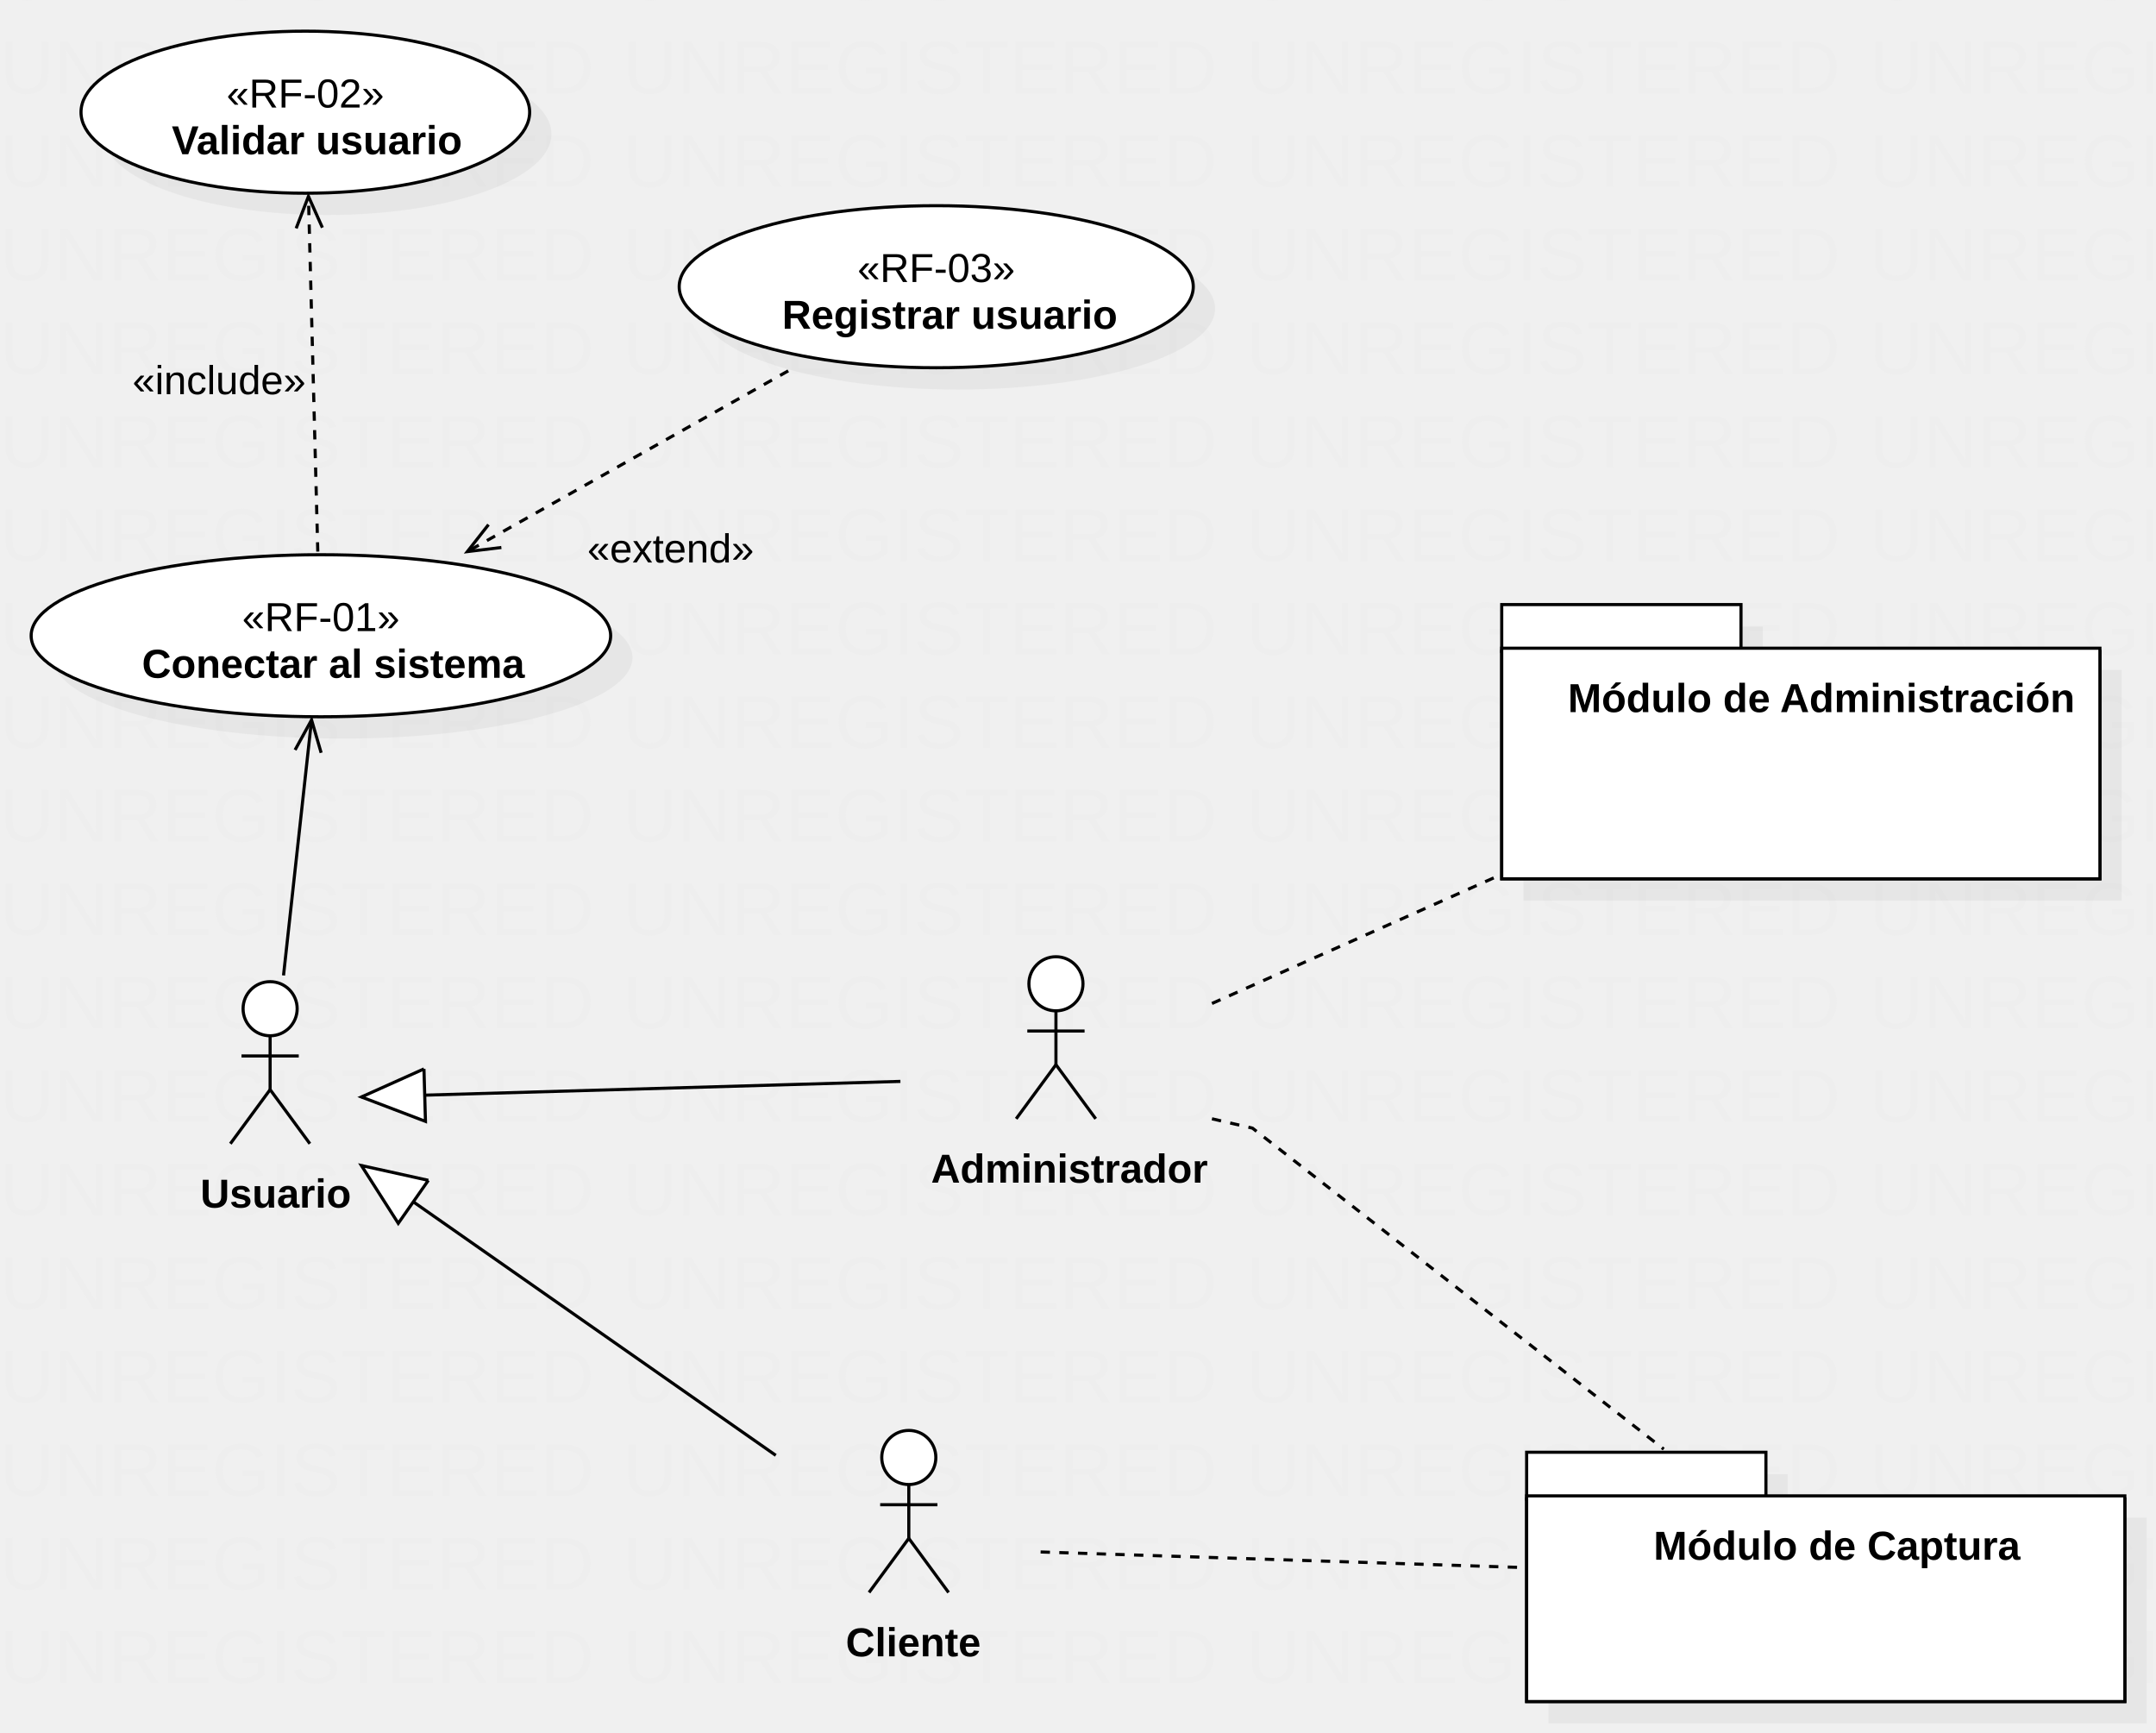
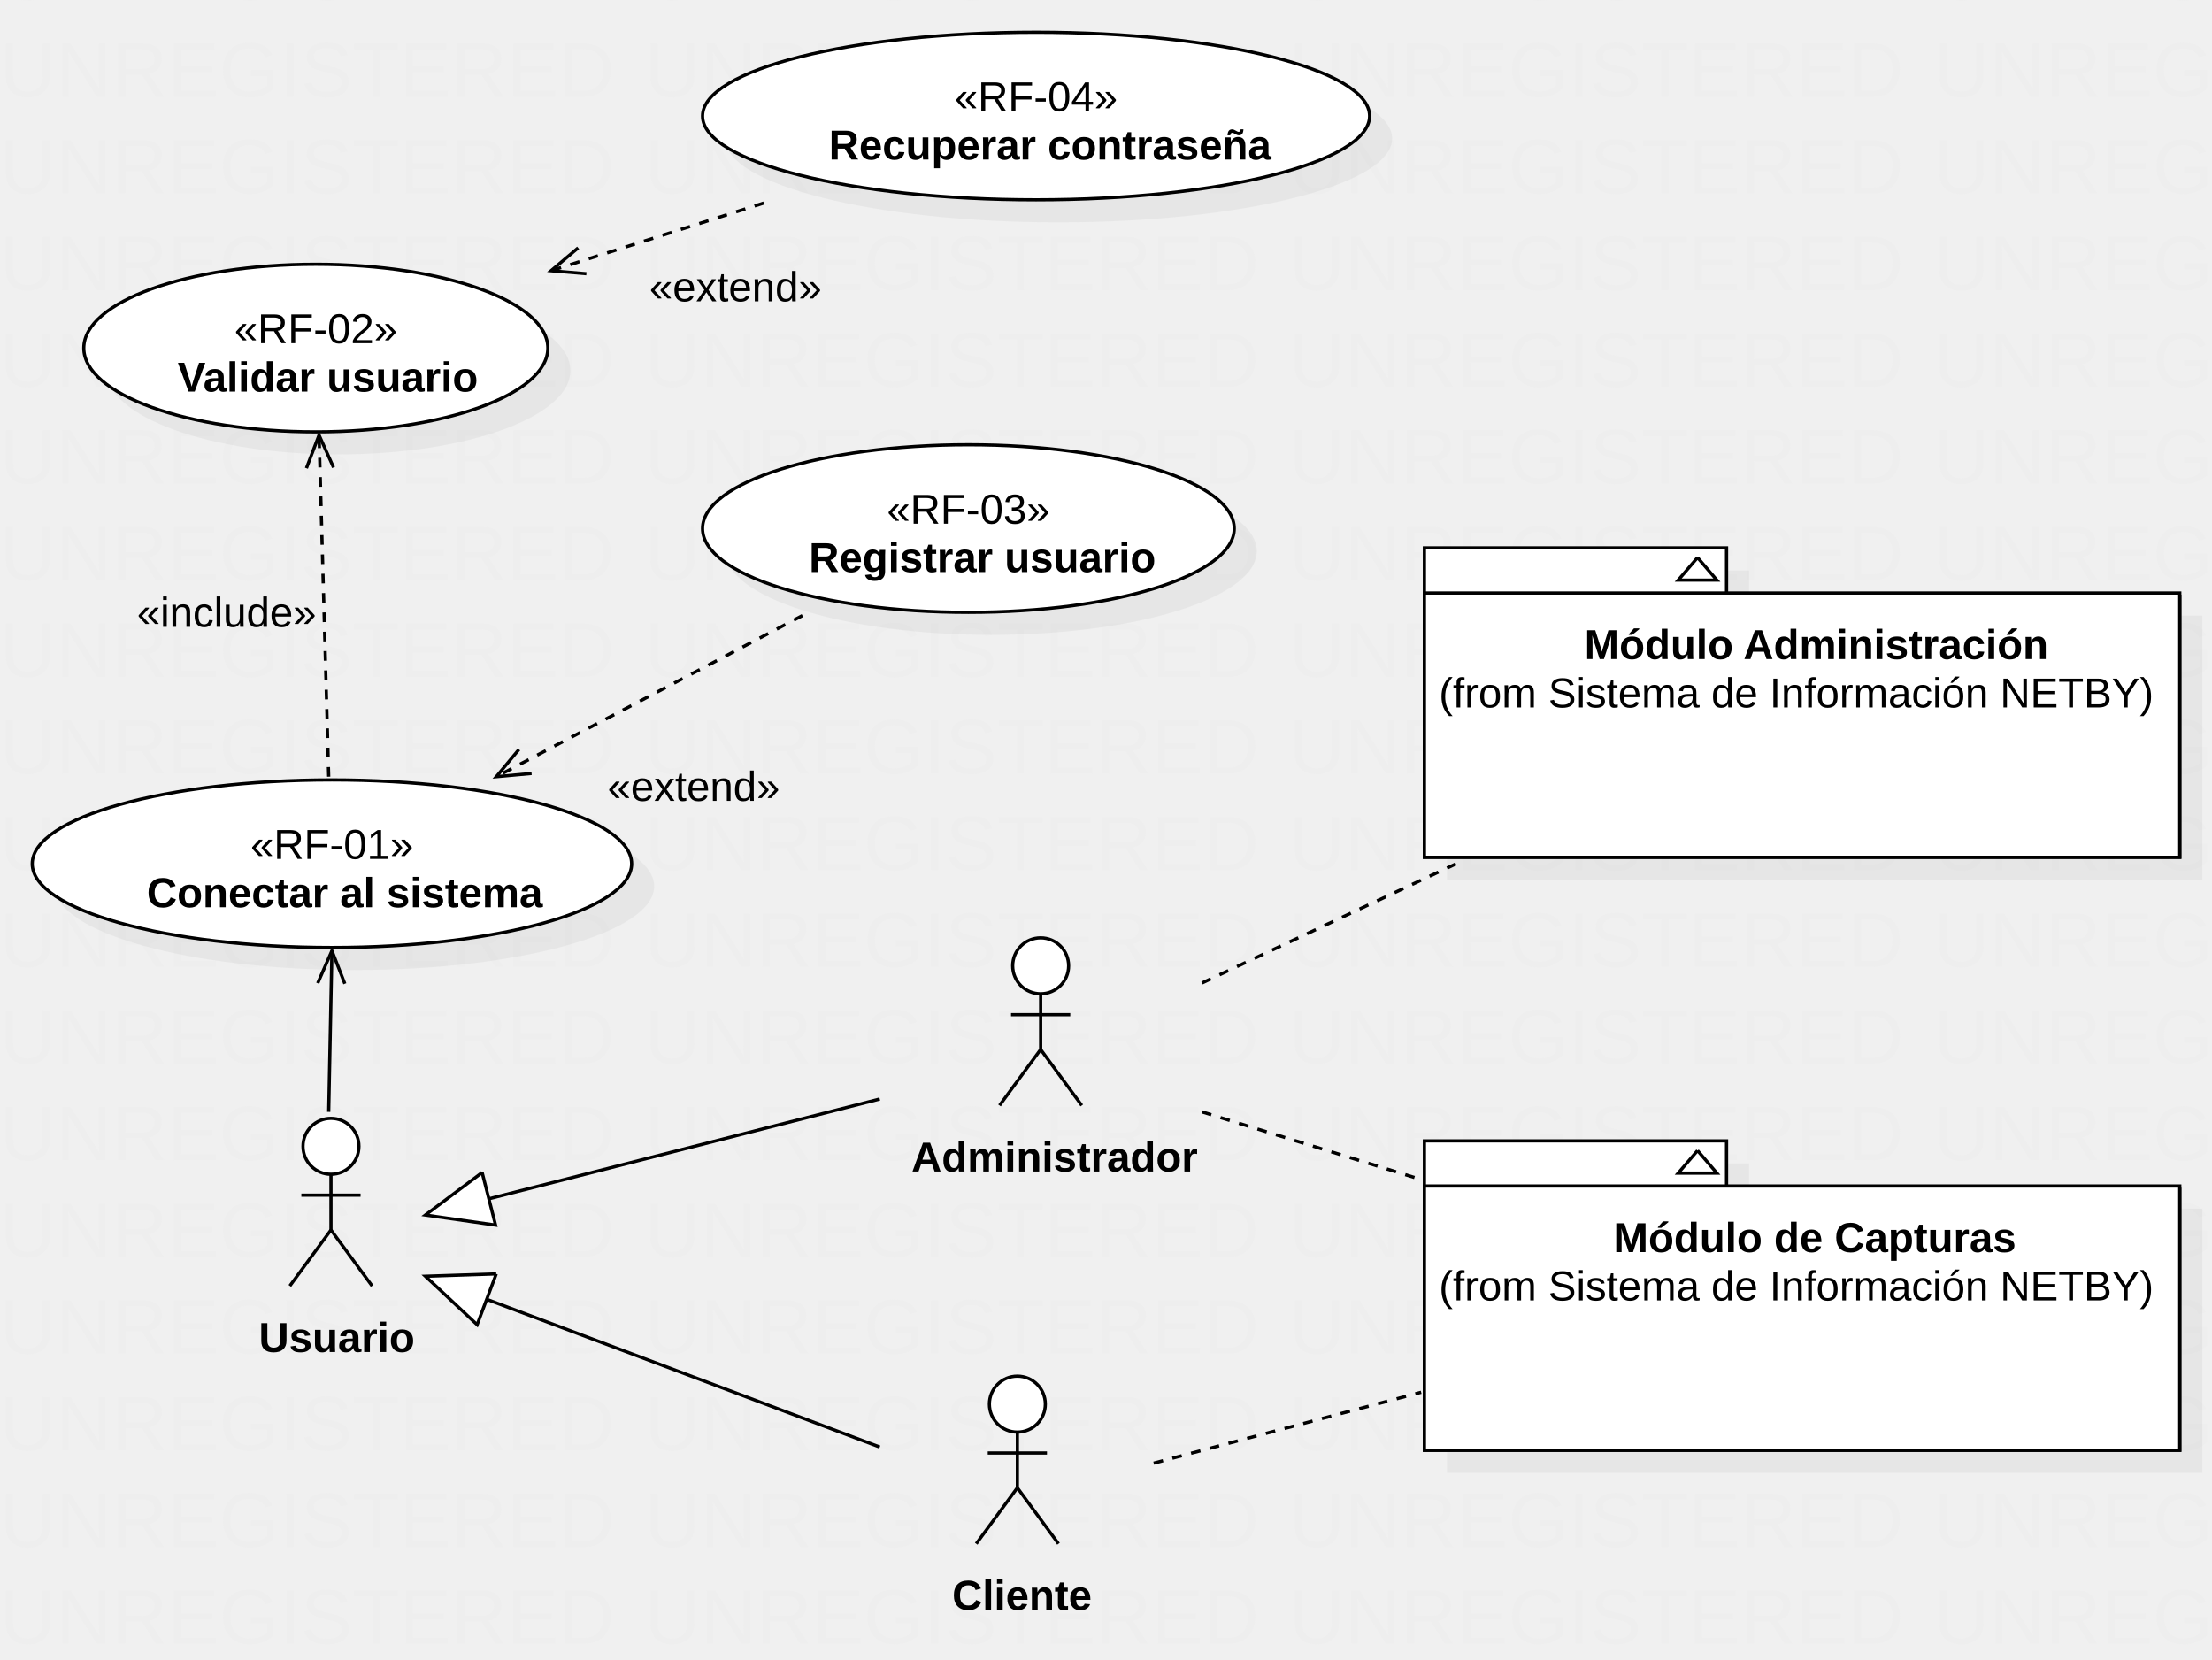
- <svg xmlns="http://www.w3.org/2000/svg" version="1.1" width="692" height="556">
+ <svg xmlns="http://www.w3.org/2000/svg" version="1.1" width="686.399" height="515">
  <defs />
  <g>
    <text fill="#eeeeee" stroke="none" font-family="Arial" font-size="24px" font-style="normal" font-weight="normal" text-decoration="none" x="0" y="0">UNREGISTERED</text>
    <text fill="#eeeeee" stroke="none" font-family="Arial" font-size="24px" font-style="normal" font-weight="normal" text-decoration="none" x="0" y="30">UNREGISTERED</text>
    <text fill="#eeeeee" stroke="none" font-family="Arial" font-size="24px" font-style="normal" font-weight="normal" text-decoration="none" x="0" y="60">UNREGISTERED</text>
    <text fill="#eeeeee" stroke="none" font-family="Arial" font-size="24px" font-style="normal" font-weight="normal" text-decoration="none" x="0" y="90">UNREGISTERED</text>
    <text fill="#eeeeee" stroke="none" font-family="Arial" font-size="24px" font-style="normal" font-weight="normal" text-decoration="none" x="0" y="120">UNREGISTERED</text>
    <text fill="#eeeeee" stroke="none" font-family="Arial" font-size="24px" font-style="normal" font-weight="normal" text-decoration="none" x="0" y="150">UNREGISTERED</text>
    <text fill="#eeeeee" stroke="none" font-family="Arial" font-size="24px" font-style="normal" font-weight="normal" text-decoration="none" x="0" y="180">UNREGISTERED</text>
    <text fill="#eeeeee" stroke="none" font-family="Arial" font-size="24px" font-style="normal" font-weight="normal" text-decoration="none" x="0" y="210">UNREGISTERED</text>
    <text fill="#eeeeee" stroke="none" font-family="Arial" font-size="24px" font-style="normal" font-weight="normal" text-decoration="none" x="0" y="240">UNREGISTERED</text>
    <text fill="#eeeeee" stroke="none" font-family="Arial" font-size="24px" font-style="normal" font-weight="normal" text-decoration="none" x="0" y="270">UNREGISTERED</text>
    <text fill="#eeeeee" stroke="none" font-family="Arial" font-size="24px" font-style="normal" font-weight="normal" text-decoration="none" x="0" y="300">UNREGISTERED</text>
    <text fill="#eeeeee" stroke="none" font-family="Arial" font-size="24px" font-style="normal" font-weight="normal" text-decoration="none" x="0" y="330">UNREGISTERED</text>
    <text fill="#eeeeee" stroke="none" font-family="Arial" font-size="24px" font-style="normal" font-weight="normal" text-decoration="none" x="0" y="360">UNREGISTERED</text>
    <text fill="#eeeeee" stroke="none" font-family="Arial" font-size="24px" font-style="normal" font-weight="normal" text-decoration="none" x="0" y="390">UNREGISTERED</text>
    <text fill="#eeeeee" stroke="none" font-family="Arial" font-size="24px" font-style="normal" font-weight="normal" text-decoration="none" x="0" y="420">UNREGISTERED</text>
    <text fill="#eeeeee" stroke="none" font-family="Arial" font-size="24px" font-style="normal" font-weight="normal" text-decoration="none" x="0" y="450">UNREGISTERED</text>
    <text fill="#eeeeee" stroke="none" font-family="Arial" font-size="24px" font-style="normal" font-weight="normal" text-decoration="none" x="0" y="480">UNREGISTERED</text>
    <text fill="#eeeeee" stroke="none" font-family="Arial" font-size="24px" font-style="normal" font-weight="normal" text-decoration="none" x="0" y="510">UNREGISTERED</text>
-     <text fill="#eeeeee" stroke="none" font-family="Arial" font-size="24px" font-style="normal" font-weight="normal" text-decoration="none" x="0" y="540">UNREGISTERED</text>
    <text fill="#eeeeee" stroke="none" font-family="Arial" font-size="24px" font-style="normal" font-weight="normal" text-decoration="none" x="200" y="0">UNREGISTERED</text>
    <text fill="#eeeeee" stroke="none" font-family="Arial" font-size="24px" font-style="normal" font-weight="normal" text-decoration="none" x="200" y="30">UNREGISTERED</text>
    <text fill="#eeeeee" stroke="none" font-family="Arial" font-size="24px" font-style="normal" font-weight="normal" text-decoration="none" x="200" y="60">UNREGISTERED</text>
    <text fill="#eeeeee" stroke="none" font-family="Arial" font-size="24px" font-style="normal" font-weight="normal" text-decoration="none" x="200" y="90">UNREGISTERED</text>
    <text fill="#eeeeee" stroke="none" font-family="Arial" font-size="24px" font-style="normal" font-weight="normal" text-decoration="none" x="200" y="120">UNREGISTERED</text>
    <text fill="#eeeeee" stroke="none" font-family="Arial" font-size="24px" font-style="normal" font-weight="normal" text-decoration="none" x="200" y="150">UNREGISTERED</text>
    <text fill="#eeeeee" stroke="none" font-family="Arial" font-size="24px" font-style="normal" font-weight="normal" text-decoration="none" x="200" y="180">UNREGISTERED</text>
    <text fill="#eeeeee" stroke="none" font-family="Arial" font-size="24px" font-style="normal" font-weight="normal" text-decoration="none" x="200" y="210">UNREGISTERED</text>
    <text fill="#eeeeee" stroke="none" font-family="Arial" font-size="24px" font-style="normal" font-weight="normal" text-decoration="none" x="200" y="240">UNREGISTERED</text>
    <text fill="#eeeeee" stroke="none" font-family="Arial" font-size="24px" font-style="normal" font-weight="normal" text-decoration="none" x="200" y="270">UNREGISTERED</text>
    <text fill="#eeeeee" stroke="none" font-family="Arial" font-size="24px" font-style="normal" font-weight="normal" text-decoration="none" x="200" y="300">UNREGISTERED</text>
    <text fill="#eeeeee" stroke="none" font-family="Arial" font-size="24px" font-style="normal" font-weight="normal" text-decoration="none" x="200" y="330">UNREGISTERED</text>
    <text fill="#eeeeee" stroke="none" font-family="Arial" font-size="24px" font-style="normal" font-weight="normal" text-decoration="none" x="200" y="360">UNREGISTERED</text>
    <text fill="#eeeeee" stroke="none" font-family="Arial" font-size="24px" font-style="normal" font-weight="normal" text-decoration="none" x="200" y="390">UNREGISTERED</text>
    <text fill="#eeeeee" stroke="none" font-family="Arial" font-size="24px" font-style="normal" font-weight="normal" text-decoration="none" x="200" y="420">UNREGISTERED</text>
    <text fill="#eeeeee" stroke="none" font-family="Arial" font-size="24px" font-style="normal" font-weight="normal" text-decoration="none" x="200" y="450">UNREGISTERED</text>
    <text fill="#eeeeee" stroke="none" font-family="Arial" font-size="24px" font-style="normal" font-weight="normal" text-decoration="none" x="200" y="480">UNREGISTERED</text>
    <text fill="#eeeeee" stroke="none" font-family="Arial" font-size="24px" font-style="normal" font-weight="normal" text-decoration="none" x="200" y="510">UNREGISTERED</text>
-     <text fill="#eeeeee" stroke="none" font-family="Arial" font-size="24px" font-style="normal" font-weight="normal" text-decoration="none" x="200" y="540">UNREGISTERED</text>
    <text fill="#eeeeee" stroke="none" font-family="Arial" font-size="24px" font-style="normal" font-weight="normal" text-decoration="none" x="400" y="0">UNREGISTERED</text>
    <text fill="#eeeeee" stroke="none" font-family="Arial" font-size="24px" font-style="normal" font-weight="normal" text-decoration="none" x="400" y="30">UNREGISTERED</text>
    <text fill="#eeeeee" stroke="none" font-family="Arial" font-size="24px" font-style="normal" font-weight="normal" text-decoration="none" x="400" y="60">UNREGISTERED</text>
    <text fill="#eeeeee" stroke="none" font-family="Arial" font-size="24px" font-style="normal" font-weight="normal" text-decoration="none" x="400" y="90">UNREGISTERED</text>
    <text fill="#eeeeee" stroke="none" font-family="Arial" font-size="24px" font-style="normal" font-weight="normal" text-decoration="none" x="400" y="120">UNREGISTERED</text>
    <text fill="#eeeeee" stroke="none" font-family="Arial" font-size="24px" font-style="normal" font-weight="normal" text-decoration="none" x="400" y="150">UNREGISTERED</text>
    <text fill="#eeeeee" stroke="none" font-family="Arial" font-size="24px" font-style="normal" font-weight="normal" text-decoration="none" x="400" y="180">UNREGISTERED</text>
    <text fill="#eeeeee" stroke="none" font-family="Arial" font-size="24px" font-style="normal" font-weight="normal" text-decoration="none" x="400" y="210">UNREGISTERED</text>
    <text fill="#eeeeee" stroke="none" font-family="Arial" font-size="24px" font-style="normal" font-weight="normal" text-decoration="none" x="400" y="240">UNREGISTERED</text>
    <text fill="#eeeeee" stroke="none" font-family="Arial" font-size="24px" font-style="normal" font-weight="normal" text-decoration="none" x="400" y="270">UNREGISTERED</text>
    <text fill="#eeeeee" stroke="none" font-family="Arial" font-size="24px" font-style="normal" font-weight="normal" text-decoration="none" x="400" y="300">UNREGISTERED</text>
    <text fill="#eeeeee" stroke="none" font-family="Arial" font-size="24px" font-style="normal" font-weight="normal" text-decoration="none" x="400" y="330">UNREGISTERED</text>
    <text fill="#eeeeee" stroke="none" font-family="Arial" font-size="24px" font-style="normal" font-weight="normal" text-decoration="none" x="400" y="360">UNREGISTERED</text>
    <text fill="#eeeeee" stroke="none" font-family="Arial" font-size="24px" font-style="normal" font-weight="normal" text-decoration="none" x="400" y="390">UNREGISTERED</text>
    <text fill="#eeeeee" stroke="none" font-family="Arial" font-size="24px" font-style="normal" font-weight="normal" text-decoration="none" x="400" y="420">UNREGISTERED</text>
    <text fill="#eeeeee" stroke="none" font-family="Arial" font-size="24px" font-style="normal" font-weight="normal" text-decoration="none" x="400" y="450">UNREGISTERED</text>
    <text fill="#eeeeee" stroke="none" font-family="Arial" font-size="24px" font-style="normal" font-weight="normal" text-decoration="none" x="400" y="480">UNREGISTERED</text>
    <text fill="#eeeeee" stroke="none" font-family="Arial" font-size="24px" font-style="normal" font-weight="normal" text-decoration="none" x="400" y="510">UNREGISTERED</text>
-     <text fill="#eeeeee" stroke="none" font-family="Arial" font-size="24px" font-style="normal" font-weight="normal" text-decoration="none" x="400" y="540">UNREGISTERED</text>
    <text fill="#eeeeee" stroke="none" font-family="Arial" font-size="24px" font-style="normal" font-weight="normal" text-decoration="none" x="600" y="0">UNREGISTERED</text>
    <text fill="#eeeeee" stroke="none" font-family="Arial" font-size="24px" font-style="normal" font-weight="normal" text-decoration="none" x="600" y="30">UNREGISTERED</text>
    <text fill="#eeeeee" stroke="none" font-family="Arial" font-size="24px" font-style="normal" font-weight="normal" text-decoration="none" x="600" y="60">UNREGISTERED</text>
    <text fill="#eeeeee" stroke="none" font-family="Arial" font-size="24px" font-style="normal" font-weight="normal" text-decoration="none" x="600" y="90">UNREGISTERED</text>
    <text fill="#eeeeee" stroke="none" font-family="Arial" font-size="24px" font-style="normal" font-weight="normal" text-decoration="none" x="600" y="120">UNREGISTERED</text>
    <text fill="#eeeeee" stroke="none" font-family="Arial" font-size="24px" font-style="normal" font-weight="normal" text-decoration="none" x="600" y="150">UNREGISTERED</text>
    <text fill="#eeeeee" stroke="none" font-family="Arial" font-size="24px" font-style="normal" font-weight="normal" text-decoration="none" x="600" y="180">UNREGISTERED</text>
    <text fill="#eeeeee" stroke="none" font-family="Arial" font-size="24px" font-style="normal" font-weight="normal" text-decoration="none" x="600" y="210">UNREGISTERED</text>
    <text fill="#eeeeee" stroke="none" font-family="Arial" font-size="24px" font-style="normal" font-weight="normal" text-decoration="none" x="600" y="240">UNREGISTERED</text>
    <text fill="#eeeeee" stroke="none" font-family="Arial" font-size="24px" font-style="normal" font-weight="normal" text-decoration="none" x="600" y="270">UNREGISTERED</text>
    <text fill="#eeeeee" stroke="none" font-family="Arial" font-size="24px" font-style="normal" font-weight="normal" text-decoration="none" x="600" y="300">UNREGISTERED</text>
    <text fill="#eeeeee" stroke="none" font-family="Arial" font-size="24px" font-style="normal" font-weight="normal" text-decoration="none" x="600" y="330">UNREGISTERED</text>
    <text fill="#eeeeee" stroke="none" font-family="Arial" font-size="24px" font-style="normal" font-weight="normal" text-decoration="none" x="600" y="360">UNREGISTERED</text>
    <text fill="#eeeeee" stroke="none" font-family="Arial" font-size="24px" font-style="normal" font-weight="normal" text-decoration="none" x="600" y="390">UNREGISTERED</text>
    <text fill="#eeeeee" stroke="none" font-family="Arial" font-size="24px" font-style="normal" font-weight="normal" text-decoration="none" x="600" y="420">UNREGISTERED</text>
    <text fill="#eeeeee" stroke="none" font-family="Arial" font-size="24px" font-style="normal" font-weight="normal" text-decoration="none" x="600" y="450">UNREGISTERED</text>
    <text fill="#eeeeee" stroke="none" font-family="Arial" font-size="24px" font-style="normal" font-weight="normal" text-decoration="none" x="600" y="480">UNREGISTERED</text>
    <text fill="#eeeeee" stroke="none" font-family="Arial" font-size="24px" font-style="normal" font-weight="normal" text-decoration="none" x="600" y="510">UNREGISTERED</text>
-     <text fill="#eeeeee" stroke="none" font-family="Arial" font-size="24px" font-style="normal" font-weight="normal" text-decoration="none" x="600" y="540">UNREGISTERED</text>
-     <g transform="translate(-22,2) scale(1,1)">
-       <path fill="#ffffff" stroke="none" d="M 100.021 321.68 C 100.021 316.886 103.907 313 108.7 313 C 113.494 313 117.38 316.886 117.38 321.68 C 117.38 326.474 113.494 330.36 108.7 330.36 C 103.907 330.36 100.021 326.474 100.021 321.68 Z" />
-     </g>
-     <g transform="translate(-22,2) scale(1,1)">
-       <path fill="none" stroke="#000000" d="M 100.021 321.68 C 100.021 316.886 103.907 313 108.7 313 C 113.494 313 117.38 316.886 117.38 321.68 C 117.38 326.474 113.494 330.36 108.7 330.36 C 103.907 330.36 100.021 326.474 100.021 321.68 Z" stroke-miterlimit="10" />
-     </g>
-     <g transform="translate(-22,2) scale(1,1)">
-       <path fill="none" stroke="#000000" d="M 108.7 330.36 L 108.7 347.64" stroke-miterlimit="10" />
-     </g>
-     <g transform="translate(-22,2) scale(1,1)">
-       <path fill="none" stroke="#000000" d="M 99.511 336.84 L 117.89 336.84" stroke-miterlimit="10" />
-     </g>
-     <g transform="translate(-22,2) scale(1,1)">
-       <path fill="none" stroke="#000000" d="M 108.7 347.64 L 95.937 365" stroke-miterlimit="10" />
-     </g>
-     <g transform="translate(-22,2) scale(1,1)">
-       <path fill="none" stroke="#000000" d="M 108.7 347.64 L 121.464 365" stroke-miterlimit="10" />
-     </g>
-     <g transform="translate(-22,2) scale(1,1)">
-       <g>
-         <path fill="none" stroke="none" />
-         <text fill="#000000" stroke="none" font-family="Arial" font-size="13px" font-style="normal" font-weight="bold" text-decoration="none" x="86.303" y="385.5">Usuario</text>
-       </g>
-     </g>
-     <g transform="translate(-22,2) scale(1,1)">
-       <path fill="#ffffff" stroke="none" d="M 352.242 313.68 C 352.242 308.886 356.127 305 360.921 305 C 365.714 305 369.6 308.886 369.6 313.68 C 369.6 318.474 365.714 322.36 360.921 322.36 C 356.127 322.36 352.242 318.474 352.242 313.68 Z" />
-     </g>
-     <g transform="translate(-22,2) scale(1,1)">
-       <path fill="none" stroke="#000000" d="M 352.242 313.68 C 352.242 308.886 356.127 305 360.921 305 C 365.714 305 369.6 308.886 369.6 313.68 C 369.6 318.474 365.714 322.36 360.921 322.36 C 356.127 322.36 352.242 318.474 352.242 313.68 Z" stroke-miterlimit="10" />
-     </g>
-     <g transform="translate(-22,2) scale(1,1)">
-       <path fill="none" stroke="#000000" d="M 360.921 322.36 L 360.921 339.64" stroke-miterlimit="10" />
-     </g>
-     <g transform="translate(-22,2) scale(1,1)">
-       <path fill="none" stroke="#000000" d="M 351.731 328.84 L 370.111 328.84" stroke-miterlimit="10" />
-     </g>
-     <g transform="translate(-22,2) scale(1,1)">
-       <path fill="none" stroke="#000000" d="M 360.921 339.64 L 348.157 357" stroke-miterlimit="10" />
-     </g>
-     <g transform="translate(-22,2) scale(1,1)">
-       <path fill="none" stroke="#000000" d="M 360.921 339.64 L 373.685 357" stroke-miterlimit="10" />
-     </g>
-     <g transform="translate(-22,2) scale(1,1)">
-       <g>
-         <path fill="none" stroke="none" />
-         <text fill="#000000" stroke="none" font-family="Arial" font-size="13px" font-style="normal" font-weight="bold" text-decoration="none" x="320.823" y="377.5">Administrador</text>
-       </g>
-     </g>
-     <g transform="translate(-22,2) scale(1,1)">
-       <path fill="#ffffff" stroke="none" d="M 305.015 465.68 C 305.015 460.886 308.901 457 313.694 457 C 318.488 457 322.373 460.886 322.373 465.68 C 322.373 470.474 318.488 474.36 313.694 474.36 C 308.901 474.36 305.015 470.474 305.015 465.68 Z" />
-     </g>
-     <g transform="translate(-22,2) scale(1,1)">
-       <path fill="none" stroke="#000000" d="M 305.015 465.68 C 305.015 460.886 308.901 457 313.694 457 C 318.488 457 322.373 460.886 322.373 465.68 C 322.373 470.474 318.488 474.36 313.694 474.36 C 308.901 474.36 305.015 470.474 305.015 465.68 Z" stroke-miterlimit="10" />
-     </g>
-     <g transform="translate(-22,2) scale(1,1)">
-       <path fill="none" stroke="#000000" d="M 313.694 474.36 L 313.694 491.64" stroke-miterlimit="10" />
-     </g>
-     <g transform="translate(-22,2) scale(1,1)">
-       <path fill="none" stroke="#000000" d="M 304.504 480.84 L 322.884 480.84" stroke-miterlimit="10" />
-     </g>
-     <g transform="translate(-22,2) scale(1,1)">
-       <path fill="none" stroke="#000000" d="M 313.694 491.64 L 300.93 509" stroke-miterlimit="10" />
-     </g>
-     <g transform="translate(-22,2) scale(1,1)">
-       <path fill="none" stroke="#000000" d="M 313.694 491.64 L 326.458 509" stroke-miterlimit="10" />
-     </g>
-     <g transform="translate(-22,2) scale(1,1)">
-       <g>
-         <path fill="none" stroke="none" />
-         <text fill="#000000" stroke="none" font-family="Arial" font-size="13px" font-style="normal" font-weight="bold" text-decoration="none" x="293.461" y="529.5">Cliente</text>
-       </g>
-     </g>
-     <g transform="translate(-22,2) scale(1,1)">
-       <path fill="none" stroke="#000000" d="M 311 345 L 138 350" stroke-miterlimit="10" />
-     </g>
-     <g transform="translate(-22,2) scale(1,1)">
-       <path fill="#FFFFFF" stroke="none" d="M 158.074 340.997 L 138 350 L 158.56 357.828" />
-     </g>
-     <g transform="translate(-22,2) scale(1,1)">
-       <path fill="none" stroke="#000000" d="M 158.074 340.997 L 138 350 L 158.56 357.828 L 158.074 340.997" stroke-miterlimit="10" />
-     </g>
-     <g transform="translate(-22,2) scale(1,1)">
-       <path fill="none" stroke="#000000" d="M 271 465 L 138 372" stroke-miterlimit="10" />
-     </g>
-     <g transform="translate(-22,2) scale(1,1)">
-       <path fill="#FFFFFF" stroke="none" d="M 159.482 376.748 L 138 372 L 149.833 390.547" />
-     </g>
-     <g transform="translate(-22,2) scale(1,1)">
-       <path fill="none" stroke="#000000" d="M 159.482 376.748 L 138 372 L 149.833 390.547 L 159.482 376.748" stroke-miterlimit="10" />
-     </g>
-     <g transform="translate(-22,2) scale(1,1)">
-       <path fill="#C0C0C0" stroke="none" d="M 39 209 C 39 194.641 80.638 183 132 183 C 183.362 183 225 194.641 225 209 C 225 223.359 183.362 235 132 235 C 80.638 235 39 223.359 39 209 Z" opacity="0.2" />
-     </g>
-     <g transform="translate(-22,2) scale(1,1)">
-       <path fill="#ffffff" stroke="none" d="M 32 202 C 32 187.641 73.638 176 125 176 C 176.362 176 218 187.641 218 202 C 218 216.359 176.362 228 125 228 C 73.638 228 32 216.359 32 202 Z" />
-     </g>
-     <g transform="translate(-22,2) scale(1,1)">
-       <path fill="none" stroke="#000000" d="M 32 202 C 32 187.641 73.638 176 125 176 C 176.362 176 218 187.641 218 202 C 218 216.359 176.362 228 125 228 C 73.638 228 32 216.359 32 202 Z" stroke-miterlimit="10" />
-     </g>
-     <g transform="translate(-22,2) scale(1,1)">
-       <g>
-         <path fill="none" stroke="none" />
-         <text fill="#000000" stroke="none" font-family="Arial" font-size="13px" font-style="normal" font-weight="normal" text-decoration="none" x="99.711" y="200.5">«RF-01»</text>
-       </g>
-     </g>
-     <g transform="translate(-22,2) scale(1,1)">
-       <g>
-         <path fill="none" stroke="none" />
-         <text fill="#000000" stroke="none" font-family="Arial" font-size="13px" font-style="normal" font-weight="bold" text-decoration="none" x="67.56" y="215.5">Conectar al sistema</text>
-       </g>
-     </g>
-     <g transform="translate(-22,2) scale(1,1)">
-       <path fill="#C0C0C0" stroke="none" d="M 55 41 C 55 26.641 87.235 15 127 15 C 166.765 15 199 26.641 199 41 C 199 55.359 166.765 67 127 67 C 87.235 67 55 55.359 55 41 Z" opacity="0.2" />
-     </g>
-     <g transform="translate(-22,2) scale(1,1)">
-       <path fill="#ffffff" stroke="none" d="M 48 34 C 48 19.641 80.235 8 120 8 C 159.765 8 192 19.641 192 34 C 192 48.359 159.765 60 120 60 C 80.235 60 48 48.359 48 34 Z" />
-     </g>
-     <g transform="translate(-22,2) scale(1,1)">
-       <path fill="none" stroke="#000000" d="M 48 34 C 48 19.641 80.235 8 120 8 C 159.765 8 192 19.641 192 34 C 192 48.359 159.765 60 120 60 C 80.235 60 48 48.359 48 34 Z" stroke-miterlimit="10" />
-     </g>
-     <g transform="translate(-22,2) scale(1,1)">
-       <g>
-         <path fill="none" stroke="none" />
-         <text fill="#000000" stroke="none" font-family="Arial" font-size="13px" font-style="normal" font-weight="normal" text-decoration="none" x="94.711" y="32.5">«RF-02»</text>
-       </g>
-     </g>
-     <g transform="translate(-22,2) scale(1,1)">
-       <g>
-         <path fill="none" stroke="none" />
-         <text fill="#000000" stroke="none" font-family="Arial" font-size="13px" font-style="normal" font-weight="bold" text-decoration="none" x="77.125" y="47.5">Validar usuario</text>
-       </g>
-     </g>
-     <g transform="translate(-22,2) scale(1,1)">
-       <path fill="#C0C0C0" stroke="none" d="M 247 97 C 247 82.641 283.937 71 329.5 71 C 375.063 71 412 82.641 412 97 C 412 111.359 375.063 123 329.5 123 C 283.937 123 247 111.359 247 97 Z" opacity="0.2" />
-     </g>
-     <g transform="translate(-22,2) scale(1,1)">
-       <path fill="#ffffff" stroke="none" d="M 240 90 C 240 75.641 276.937 64 322.5 64 C 368.063 64 405 75.641 405 90 C 405 104.359 368.063 116 322.5 116 C 276.937 116 240 104.359 240 90 Z" />
-     </g>
-     <g transform="translate(-22,2) scale(1,1)">
-       <path fill="none" stroke="#000000" d="M 240 90 C 240 75.641 276.937 64 322.5 64 C 368.063 64 405 75.641 405 90 C 405 104.359 368.063 116 322.5 116 C 276.937 116 240 104.359 240 90 Z" stroke-miterlimit="10" />
-     </g>
-     <g transform="translate(-22,2) scale(1,1)">
-       <g>
-         <path fill="none" stroke="none" />
-         <text fill="#000000" stroke="none" font-family="Arial" font-size="13px" font-style="normal" font-weight="normal" text-decoration="none" x="297.211" y="88.5">«RF-03»</text>
-       </g>
-     </g>
-     <g transform="translate(-22,2) scale(1,1)">
-       <g>
-         <path fill="none" stroke="none" />
-         <text fill="#000000" stroke="none" font-family="Arial" font-size="13px" font-style="normal" font-weight="bold" text-decoration="none" x="273.007" y="103.5">Registrar usuario</text>
-       </g>
-     </g>
-     <g transform="translate(-22,2) scale(1,1)">
-       <path fill="none" stroke="#000000" d="M 113 311 L 122 229" stroke-miterlimit="10" />
-     </g>
-     <g transform="translate(-22,2) scale(1,1)">
-       <path fill="none" stroke="#000000" d="M 125.076 239.561 L 122 229 L 116.707 238.643" stroke-miterlimit="10" />
-     </g>
-     <g transform="translate(-22,2) scale(1,1)">
-       <path fill="none" stroke="#000000" d="M 124 175 L 121 61" stroke-miterlimit="10" stroke-dasharray="3" />
-     </g>
-     <g transform="translate(-22,2) scale(1,1)">
-       <path fill="none" stroke="#000000" d="M 125.475 71.048 L 121 61 L 117.059 71.27" stroke-miterlimit="10" />
-     </g>
-     <g transform="translate(-22,2) scale(1,1)">
-       <g>
-         <path fill="none" stroke="none" />
-         <text fill="#000000" stroke="none" font-family="Arial" font-size="13px" font-style="normal" font-weight="normal" text-decoration="none" x="64.5" y="124.5">«include»</text>
-       </g>
-     </g>
-     <g transform="translate(-22,2) scale(1,1)">
-       <path fill="none" stroke="#000000" d="M 275 117 L 172 175" stroke-miterlimit="10" stroke-dasharray="3" />
-     </g>
-     <g transform="translate(-22,2) scale(1,1)">
-       <path fill="none" stroke="#000000" d="M 178.79 166.346 L 172 175 L 182.921 173.682" stroke-miterlimit="10" />
-     </g>
-     <g transform="translate(-22,2) scale(1,1)">
-       <g>
-         <path fill="none" stroke="none" />
-         <text fill="#000000" stroke="none" font-family="Arial" font-size="13px" font-style="normal" font-weight="normal" text-decoration="none" x="210.5" y="178.5">«extend»</text>
-       </g>
-     </g>
-     <g transform="translate(-22,2) scale(1,1)">
-       <rect fill="#C0C0C0" stroke="none" x="511" y="199" width="76.8" height="15" opacity="0.2" />
-     </g>
-     <g transform="translate(-22,2) scale(1,1)">
-       <rect fill="#C0C0C0" stroke="none" x="511" y="213" width="192" height="74" opacity="0.2" />
-     </g>
-     <g transform="translate(-22,2) scale(1,1)">
-       <rect fill="#ffffff" stroke="none" x="504" y="207" width="192" height="73" />
-     </g>
-     <g transform="translate(-22,2) scale(1,1)">
-       <path fill="none" stroke="#000000" d="M 504 207 L 696 207 L 696 280 L 504 280 L 504 207 Z Z" stroke-miterlimit="10" />
-     </g>
-     <g transform="translate(-22,2) scale(1,1)">
-       <rect fill="#ffffff" stroke="none" x="504" y="192" width="76.8" height="15" />
-     </g>
-     <g transform="translate(-22,2) scale(1,1)">
-       <path fill="none" stroke="#000000" d="M 504 192 L 580.8 192 L 580.8 207 L 504 207 L 504 192 Z Z" stroke-miterlimit="10" />
-     </g>
-     <g transform="translate(-22,2) scale(1,1)">
-       <rect fill="#ffffff" stroke="none" x="504" y="206" width="192" height="74" />
-     </g>
-     <g transform="translate(-22,2) scale(1,1)">
-       <path fill="none" stroke="#000000" d="M 504 206 L 696 206 L 696 280 L 504 280 L 504 206 Z Z" stroke-miterlimit="10" />
-     </g>
-     <g transform="translate(-22,2) scale(1,1)">
-       <g>
-         <path fill="none" stroke="none" />
-         <text fill="#000000" stroke="none" font-family="Arial" font-size="13px" font-style="normal" font-weight="bold" text-decoration="none" x="525.212" y="226.5">Módulo de Administración</text>
-       </g>
-     </g>
-     <g transform="translate(-22,2) scale(1,1)">
-       <rect fill="#C0C0C0" stroke="none" x="519" y="471" width="76.8" height="15" opacity="0.2" />
-     </g>
-     <g transform="translate(-22,2) scale(1,1)">
-       <rect fill="#C0C0C0" stroke="none" x="519" y="485" width="192" height="66" opacity="0.2" />
-     </g>
-     <g transform="translate(-22,2) scale(1,1)">
-       <rect fill="#ffffff" stroke="none" x="512" y="479" width="192" height="65" />
-     </g>
-     <g transform="translate(-22,2) scale(1,1)">
-       <path fill="none" stroke="#000000" d="M 512 479 L 704 479 L 704 544 L 512 544 L 512 479 Z Z" stroke-miterlimit="10" />
-     </g>
-     <g transform="translate(-22,2) scale(1,1)">
-       <rect fill="#ffffff" stroke="none" x="512" y="464" width="76.8" height="15" />
-     </g>
-     <g transform="translate(-22,2) scale(1,1)">
-       <path fill="none" stroke="#000000" d="M 512 464 L 588.8 464 L 588.8 479 L 512 479 L 512 464 Z Z" stroke-miterlimit="10" />
-     </g>
-     <g transform="translate(-22,2) scale(1,1)">
-       <rect fill="#ffffff" stroke="none" x="512" y="478" width="192" height="66" />
-     </g>
-     <g transform="translate(-22,2) scale(1,1)">
-       <path fill="none" stroke="#000000" d="M 512 478 L 704 478 L 704 544 L 512 544 L 512 478 Z Z" stroke-miterlimit="10" />
-     </g>
-     <g transform="translate(-22,2) scale(1,1)">
-       <g>
-         <path fill="none" stroke="none" />
-         <text fill="#000000" stroke="none" font-family="Arial" font-size="13px" font-style="normal" font-weight="bold" text-decoration="none" x="552.715" y="498.5">Módulo de Captura</text>
-       </g>
-     </g>
-     <g transform="translate(-22,2) scale(1,1)">
-       <path fill="none" stroke="#000000" d="M 411 320 L 503 279" stroke-miterlimit="10" stroke-dasharray="3" />
-     </g>
-     <g transform="translate(-22,2) scale(1,1)">
-       <path fill="none" stroke="#000000" d="M 356 496 L 511 501" stroke-miterlimit="10" stroke-dasharray="3" />
-     </g>
-     <g transform="translate(-22,2) scale(1,1)">
-       <path fill="none" stroke="#000000" d="M 411 357 L 424 360 L 556 463" stroke-miterlimit="10" stroke-dasharray="3" />
+     <g transform="translate(-30,-22) scale(1,1)">
+       <path fill="#ffffff" stroke="none" d="M 124.021 377.68 C 124.021 372.886 127.907 369 132.7 369 C 137.494 369 141.38 372.886 141.38 377.68 C 141.38 382.474 137.494 386.36 132.7 386.36 C 127.907 386.36 124.021 382.474 124.021 377.68 Z" />
+     </g>
+     <g transform="translate(-30,-22) scale(1,1)">
+       <path fill="none" stroke="#000000" d="M 124.021 377.68 C 124.021 372.886 127.907 369 132.7 369 C 137.494 369 141.38 372.886 141.38 377.68 C 141.38 382.474 137.494 386.36 132.7 386.36 C 127.907 386.36 124.021 382.474 124.021 377.68 Z" stroke-miterlimit="10" />
+     </g>
+     <g transform="translate(-30,-22) scale(1,1)">
+       <path fill="none" stroke="#000000" d="M 132.7 386.36 L 132.7 403.64" stroke-miterlimit="10" />
+     </g>
+     <g transform="translate(-30,-22) scale(1,1)">
+       <path fill="none" stroke="#000000" d="M 123.511 392.84 L 141.89 392.84" stroke-miterlimit="10" />
+     </g>
+     <g transform="translate(-30,-22) scale(1,1)">
+       <path fill="none" stroke="#000000" d="M 132.7 403.64 L 119.937 421" stroke-miterlimit="10" />
+     </g>
+     <g transform="translate(-30,-22) scale(1,1)">
+       <path fill="none" stroke="#000000" d="M 132.7 403.64 L 145.464 421" stroke-miterlimit="10" />
+     </g>
+     <g transform="translate(-30,-22) scale(1,1)">
+       <g>
+         <path fill="none" stroke="none" />
+         <text fill="#000000" stroke="none" font-family="Arial" font-size="13px" font-style="normal" font-weight="bold" text-decoration="none" x="110.303" y="441.5">Usuario</text>
+       </g>
+     </g>
+     <g transform="translate(-30,-22) scale(1,1)">
+       <path fill="#ffffff" stroke="none" d="M 344.242 321.68 C 344.242 316.886 348.127 313 352.921 313 C 357.714 313 361.6 316.886 361.6 321.68 C 361.6 326.474 357.714 330.36 352.921 330.36 C 348.127 330.36 344.242 326.474 344.242 321.68 Z" />
+     </g>
+     <g transform="translate(-30,-22) scale(1,1)">
+       <path fill="none" stroke="#000000" d="M 344.242 321.68 C 344.242 316.886 348.127 313 352.921 313 C 357.714 313 361.6 316.886 361.6 321.68 C 361.6 326.474 357.714 330.36 352.921 330.36 C 348.127 330.36 344.242 326.474 344.242 321.68 Z" stroke-miterlimit="10" />
+     </g>
+     <g transform="translate(-30,-22) scale(1,1)">
+       <path fill="none" stroke="#000000" d="M 352.921 330.36 L 352.921 347.64" stroke-miterlimit="10" />
+     </g>
+     <g transform="translate(-30,-22) scale(1,1)">
+       <path fill="none" stroke="#000000" d="M 343.731 336.84 L 362.111 336.84" stroke-miterlimit="10" />
+     </g>
+     <g transform="translate(-30,-22) scale(1,1)">
+       <path fill="none" stroke="#000000" d="M 352.921 347.64 L 340.157 365" stroke-miterlimit="10" />
+     </g>
+     <g transform="translate(-30,-22) scale(1,1)">
+       <path fill="none" stroke="#000000" d="M 352.921 347.64 L 365.685 365" stroke-miterlimit="10" />
+     </g>
+     <g transform="translate(-30,-22) scale(1,1)">
+       <g>
+         <path fill="none" stroke="none" />
+         <text fill="#000000" stroke="none" font-family="Arial" font-size="13px" font-style="normal" font-weight="bold" text-decoration="none" x="312.823" y="385.5">Administrador</text>
+       </g>
+     </g>
+     <g transform="translate(-30,-22) scale(1,1)">
+       <path fill="#ffffff" stroke="none" d="M 337.015 457.68 C 337.015 452.886 340.901 449 345.694 449 C 350.488 449 354.373 452.886 354.373 457.68 C 354.373 462.474 350.488 466.36 345.694 466.36 C 340.901 466.36 337.015 462.474 337.015 457.68 Z" />
+     </g>
+     <g transform="translate(-30,-22) scale(1,1)">
+       <path fill="none" stroke="#000000" d="M 337.015 457.68 C 337.015 452.886 340.901 449 345.694 449 C 350.488 449 354.373 452.886 354.373 457.68 C 354.373 462.474 350.488 466.36 345.694 466.36 C 340.901 466.36 337.015 462.474 337.015 457.68 Z" stroke-miterlimit="10" />
+     </g>
+     <g transform="translate(-30,-22) scale(1,1)">
+       <path fill="none" stroke="#000000" d="M 345.694 466.36 L 345.694 483.64" stroke-miterlimit="10" />
+     </g>
+     <g transform="translate(-30,-22) scale(1,1)">
+       <path fill="none" stroke="#000000" d="M 336.504 472.84 L 354.884 472.84" stroke-miterlimit="10" />
+     </g>
+     <g transform="translate(-30,-22) scale(1,1)">
+       <path fill="none" stroke="#000000" d="M 345.694 483.64 L 332.93 501" stroke-miterlimit="10" />
+     </g>
+     <g transform="translate(-30,-22) scale(1,1)">
+       <path fill="none" stroke="#000000" d="M 345.694 483.64 L 358.458 501" stroke-miterlimit="10" />
+     </g>
+     <g transform="translate(-30,-22) scale(1,1)">
+       <g>
+         <path fill="none" stroke="none" />
+         <text fill="#000000" stroke="none" font-family="Arial" font-size="13px" font-style="normal" font-weight="bold" text-decoration="none" x="325.461" y="521.5">Cliente</text>
+       </g>
+     </g>
+     <g transform="translate(-30,-22) scale(1,1)">
+       <path fill="none" stroke="#000000" d="M 303 363 L 162 399" stroke-miterlimit="10" />
+     </g>
+     <g transform="translate(-30,-22) scale(1,1)">
+       <path fill="#FFFFFF" stroke="none" d="M 179.611 385.814 L 162 399 L 183.776 402.129" />
+     </g>
+     <g transform="translate(-30,-22) scale(1,1)">
+       <path fill="none" stroke="#000000" d="M 179.611 385.814 L 162 399 L 183.776 402.129 L 179.611 385.814" stroke-miterlimit="10" />
+     </g>
+     <g transform="translate(-30,-22) scale(1,1)">
+       <path fill="none" stroke="#000000" d="M 303 471 L 162 418" stroke-miterlimit="10" />
+     </g>
+     <g transform="translate(-30,-22) scale(1,1)">
+       <path fill="#FFFFFF" stroke="none" d="M 183.988 417.271 L 162 418 L 178.063 433.032" />
+     </g>
+     <g transform="translate(-30,-22) scale(1,1)">
+       <path fill="none" stroke="#000000" d="M 183.988 417.271 L 162 418 L 178.063 433.032 L 183.988 417.271" stroke-miterlimit="10" />
+     </g>
+     <g transform="translate(-30,-22) scale(1,1)">
+       <path fill="#C0C0C0" stroke="none" d="M 47 297 C 47 282.641 88.638 271 140 271 C 191.362 271 233 282.641 233 297 C 233 311.359 191.362 323 140 323 C 88.638 323 47 311.359 47 297 Z" opacity="0.2" />
+     </g>
+     <g transform="translate(-30,-22) scale(1,1)">
+       <path fill="#ffffff" stroke="none" d="M 40 290 C 40 275.641 81.638 264 133 264 C 184.362 264 226 275.641 226 290 C 226 304.359 184.362 316 133 316 C 81.638 316 40 304.359 40 290 Z" />
+     </g>
+     <g transform="translate(-30,-22) scale(1,1)">
+       <path fill="none" stroke="#000000" d="M 40 290 C 40 275.641 81.638 264 133 264 C 184.362 264 226 275.641 226 290 C 226 304.359 184.362 316 133 316 C 81.638 316 40 304.359 40 290 Z" stroke-miterlimit="10" />
+     </g>
+     <g transform="translate(-30,-22) scale(1,1)">
+       <g>
+         <path fill="none" stroke="none" />
+         <text fill="#000000" stroke="none" font-family="Arial" font-size="13px" font-style="normal" font-weight="normal" text-decoration="none" x="107.711" y="288.5">«RF-01»</text>
+       </g>
+     </g>
+     <g transform="translate(-30,-22) scale(1,1)">
+       <g>
+         <path fill="none" stroke="none" />
+         <text fill="#000000" stroke="none" font-family="Arial" font-size="13px" font-style="normal" font-weight="bold" text-decoration="none" x="75.56" y="303.5">Conectar al sistema</text>
+       </g>
+     </g>
+     <g transform="translate(-30,-22) scale(1,1)">
+       <path fill="#C0C0C0" stroke="none" d="M 63 137 C 63 122.641 95.235 111 135 111 C 174.765 111 207 122.641 207 137 C 207 151.359 174.765 163 135 163 C 95.235 163 63 151.359 63 137 Z" opacity="0.2" />
+     </g>
+     <g transform="translate(-30,-22) scale(1,1)">
+       <path fill="#ffffff" stroke="none" d="M 56 130 C 56 115.641 88.235 104 128 104 C 167.765 104 200 115.641 200 130 C 200 144.359 167.765 156 128 156 C 88.235 156 56 144.359 56 130 Z" />
+     </g>
+     <g transform="translate(-30,-22) scale(1,1)">
+       <path fill="none" stroke="#000000" d="M 56 130 C 56 115.641 88.235 104 128 104 C 167.765 104 200 115.641 200 130 C 200 144.359 167.765 156 128 156 C 88.235 156 56 144.359 56 130 Z" stroke-miterlimit="10" />
+     </g>
+     <g transform="translate(-30,-22) scale(1,1)">
+       <g>
+         <path fill="none" stroke="none" />
+         <text fill="#000000" stroke="none" font-family="Arial" font-size="13px" font-style="normal" font-weight="normal" text-decoration="none" x="102.711" y="128.5">«RF-02»</text>
+       </g>
+     </g>
+     <g transform="translate(-30,-22) scale(1,1)">
+       <g>
+         <path fill="none" stroke="none" />
+         <text fill="#000000" stroke="none" font-family="Arial" font-size="13px" font-style="normal" font-weight="bold" text-decoration="none" x="85.125" y="143.5">Validar usuario</text>
+       </g>
+     </g>
+     <g transform="translate(-30,-22) scale(1,1)">
+       <path fill="#C0C0C0" stroke="none" d="M 255 193 C 255 178.641 291.937 167 337.5 167 C 383.063 167 420 178.641 420 193 C 420 207.359 383.063 219 337.5 219 C 291.937 219 255 207.359 255 193 Z" opacity="0.2" />
+     </g>
+     <g transform="translate(-30,-22) scale(1,1)">
+       <path fill="#ffffff" stroke="none" d="M 248 186 C 248 171.641 284.937 160 330.5 160 C 376.063 160 413 171.641 413 186 C 413 200.359 376.063 212 330.5 212 C 284.937 212 248 200.359 248 186 Z" />
+     </g>
+     <g transform="translate(-30,-22) scale(1,1)">
+       <path fill="none" stroke="#000000" d="M 248 186 C 248 171.641 284.937 160 330.5 160 C 376.063 160 413 171.641 413 186 C 413 200.359 376.063 212 330.5 212 C 284.937 212 248 200.359 248 186 Z" stroke-miterlimit="10" />
+     </g>
+     <g transform="translate(-30,-22) scale(1,1)">
+       <g>
+         <path fill="none" stroke="none" />
+         <text fill="#000000" stroke="none" font-family="Arial" font-size="13px" font-style="normal" font-weight="normal" text-decoration="none" x="305.211" y="184.5">«RF-03»</text>
+       </g>
+     </g>
+     <g transform="translate(-30,-22) scale(1,1)">
+       <g>
+         <path fill="none" stroke="none" />
+         <text fill="#000000" stroke="none" font-family="Arial" font-size="13px" font-style="normal" font-weight="bold" text-decoration="none" x="281.007" y="199.5">Registrar usuario</text>
+       </g>
+     </g>
+     <g transform="translate(-30,-22) scale(1,1)">
+       <path fill="none" stroke="#000000" d="M 132 367 L 133 317" stroke-miterlimit="10" />
+     </g>
+     <g transform="translate(-30,-22) scale(1,1)">
+       <path fill="none" stroke="#000000" d="M 137.005 327.245 L 133 317 L 128.588 327.076" stroke-miterlimit="10" />
+     </g>
+     <g transform="translate(-30,-22) scale(1,1)">
+       <path fill="none" stroke="#000000" d="M 132 263 L 129 157" stroke-miterlimit="10" stroke-dasharray="3" />
+     </g>
+     <g transform="translate(-30,-22) scale(1,1)">
+       <path fill="none" stroke="#000000" d="M 133.495 167.04 L 129 157 L 125.08 167.278" stroke-miterlimit="10" />
+     </g>
+     <g transform="translate(-30,-22) scale(1,1)">
+       <g>
+         <path fill="none" stroke="none" />
+         <text fill="#000000" stroke="none" font-family="Arial" font-size="13px" font-style="normal" font-weight="normal" text-decoration="none" x="72.5" y="216.5">«include»</text>
+       </g>
+     </g>
+     <g transform="translate(-30,-22) scale(1,1)">
+       <path fill="none" stroke="#000000" d="M 279 213 L 184 263" stroke-miterlimit="10" stroke-dasharray="3" />
+     </g>
+     <g transform="translate(-30,-22) scale(1,1)">
+       <path fill="none" stroke="#000000" d="M 191.033 254.542 L 184 263 L 194.954 261.992" stroke-miterlimit="10" />
+     </g>
+     <g transform="translate(-30,-22) scale(1,1)">
+       <g>
+         <path fill="none" stroke="none" />
+         <text fill="#000000" stroke="none" font-family="Arial" font-size="13px" font-style="normal" font-weight="normal" text-decoration="none" x="218.5" y="270.5">«extend»</text>
+       </g>
+     </g>
+     <g transform="translate(-30,-22) scale(1,1)">
+       <path fill="#C0C0C0" stroke="none" d="M 255 65 C 255 50.641 301.339 39 358.5 39 C 415.661 39 462 50.641 462 65 C 462 79.359 415.661 91 358.5 91 C 301.339 91 255 79.359 255 65 Z" opacity="0.2" />
+     </g>
+     <g transform="translate(-30,-22) scale(1,1)">
+       <path fill="#ffffff" stroke="none" d="M 248 58 C 248 43.641 294.339 32 351.5 32 C 408.661 32 455 43.641 455 58 C 455 72.359 408.661 84 351.5 84 C 294.339 84 248 72.359 248 58 Z" />
+     </g>
+     <g transform="translate(-30,-22) scale(1,1)">
+       <path fill="none" stroke="#000000" d="M 248 58 C 248 43.641 294.339 32 351.5 32 C 408.661 32 455 43.641 455 58 C 455 72.359 408.661 84 351.5 84 C 294.339 84 248 72.359 248 58 Z" stroke-miterlimit="10" />
+     </g>
+     <g transform="translate(-30,-22) scale(1,1)">
+       <g>
+         <path fill="none" stroke="none" />
+         <text fill="#000000" stroke="none" font-family="Arial" font-size="13px" font-style="normal" font-weight="normal" text-decoration="none" x="326.211" y="56.5">«RF-04»</text>
+       </g>
+     </g>
+     <g transform="translate(-30,-22) scale(1,1)">
+       <g>
+         <path fill="none" stroke="none" />
+         <text fill="#000000" stroke="none" font-family="Arial" font-size="13px" font-style="normal" font-weight="bold" text-decoration="none" x="287.186" y="71.5">Recuperar contraseña</text>
+       </g>
+     </g>
+     <g transform="translate(-30,-22) scale(1,1)">
+       <path fill="none" stroke="#000000" d="M 267 85 L 201 106" stroke-miterlimit="10" stroke-dasharray="3" />
+     </g>
+     <g transform="translate(-30,-22) scale(1,1)">
+       <path fill="none" stroke="#000000" d="M 209.408 98.907 L 201 106 L 211.961 106.93" stroke-miterlimit="10" />
+     </g>
+     <g transform="translate(-30,-22) scale(1,1)">
+       <g>
+         <path fill="none" stroke="none" />
+         <text fill="#000000" stroke="none" font-family="Arial" font-size="13px" font-style="normal" font-weight="normal" text-decoration="none" x="231.5" y="115.5">«extend»</text>
+       </g>
+     </g>
+     <g transform="translate(-30,-22) scale(1,1)">
+       <rect fill="#C0C0C0" stroke="none" x="479" y="199" width="93.76" height="15" opacity="0.2" />
+     </g>
+     <g transform="translate(-30,-22) scale(1,1)">
+       <rect fill="#C0C0C0" stroke="none" x="479" y="213" width="234.399" height="82" opacity="0.2" />
+     </g>
+     <g transform="translate(-30,-22) scale(1,1)">
+       <rect fill="#ffffff" stroke="none" x="472" y="207" width="234.399" height="81" />
+     </g>
+     <g transform="translate(-30,-22) scale(1,1)">
+       <path fill="none" stroke="#000000" d="M 472 207 L 706.399 207 L 706.399 288 L 472 288 L 472 207 Z Z" stroke-miterlimit="10" />
+     </g>
+     <g transform="translate(-30,-22) scale(1,1)">
+       <rect fill="#ffffff" stroke="none" x="472" y="192" width="93.76" height="15" />
+     </g>
+     <g transform="translate(-30,-22) scale(1,1)">
+       <path fill="none" stroke="#000000" d="M 472 192 L 565.76 192 L 565.76 207 L 472 207 L 472 192 Z Z" stroke-miterlimit="10" />
+     </g>
+     <g transform="translate(-30,-22) scale(1,1)">
+       <rect fill="#ffffff" stroke="none" x="472" y="206" width="234.399" height="82" />
+     </g>
+     <g transform="translate(-30,-22) scale(1,1)">
+       <path fill="none" stroke="#000000" d="M 472 206 L 706.399 206 L 706.399 288 L 472 288 L 472 206 Z Z" stroke-miterlimit="10" />
+     </g>
+     <g transform="translate(-30,-22) scale(1,1)">
+       <path fill="none" stroke="#000000" d="M 556.76 195 L 550.76 202 L 562.76 202 L 556.76 195" stroke-miterlimit="10" />
+     </g>
+     <g transform="translate(-30,-22) scale(1,1)">
+       <g>
+         <path fill="none" stroke="none" />
+         <text fill="#000000" stroke="none" font-family="Arial" font-size="13px" font-style="normal" font-weight="bold" text-decoration="none" x="521.641" y="226.5"> Módulo Administración</text>
+       </g>
+     </g>
+     <g transform="translate(-30,-22) scale(1,1)">
+       <g>
+         <path fill="none" stroke="none" />
+         <text fill="#000000" stroke="none" font-family="Arial" font-size="13px" font-style="normal" font-weight="normal" text-decoration="none" x="476.5" y="241.5">(from Sistema de Información  NETBY)</text>
+       </g>
+     </g>
+     <g transform="translate(-30,-22) scale(1,1)">
+       <path fill="none" stroke="#000000" d="M 403 327 L 484 289" stroke-miterlimit="10" stroke-dasharray="3" />
+     </g>
+     <g transform="translate(-30,-22) scale(1,1)">
+       <rect fill="#C0C0C0" stroke="none" x="479" y="383" width="93.76" height="15" opacity="0.2" />
+     </g>
+     <g transform="translate(-30,-22) scale(1,1)">
+       <rect fill="#C0C0C0" stroke="none" x="479" y="397" width="234.399" height="82" opacity="0.2" />
+     </g>
+     <g transform="translate(-30,-22) scale(1,1)">
+       <rect fill="#ffffff" stroke="none" x="472" y="391" width="234.399" height="81" />
+     </g>
+     <g transform="translate(-30,-22) scale(1,1)">
+       <path fill="none" stroke="#000000" d="M 472 391 L 706.399 391 L 706.399 472 L 472 472 L 472 391 Z Z" stroke-miterlimit="10" />
+     </g>
+     <g transform="translate(-30,-22) scale(1,1)">
+       <rect fill="#ffffff" stroke="none" x="472" y="376" width="93.76" height="15" />
+     </g>
+     <g transform="translate(-30,-22) scale(1,1)">
+       <path fill="none" stroke="#000000" d="M 472 376 L 565.76 376 L 565.76 391 L 472 391 L 472 376 Z Z" stroke-miterlimit="10" />
+     </g>
+     <g transform="translate(-30,-22) scale(1,1)">
+       <rect fill="#ffffff" stroke="none" x="472" y="390" width="234.399" height="82" />
+     </g>
+     <g transform="translate(-30,-22) scale(1,1)">
+       <path fill="none" stroke="#000000" d="M 472 390 L 706.399 390 L 706.399 472 L 472 472 L 472 390 Z Z" stroke-miterlimit="10" />
+     </g>
+     <g transform="translate(-30,-22) scale(1,1)">
+       <path fill="none" stroke="#000000" d="M 556.76 379 L 550.76 386 L 562.76 386 L 556.76 379" stroke-miterlimit="10" />
+     </g>
+     <g transform="translate(-30,-22) scale(1,1)">
+       <g>
+         <path fill="none" stroke="none" />
+         <text fill="#000000" stroke="none" font-family="Arial" font-size="13px" font-style="normal" font-weight="bold" text-decoration="none" x="530.665" y="410.5">Módulo de Capturas</text>
+       </g>
+     </g>
+     <g transform="translate(-30,-22) scale(1,1)">
+       <g>
+         <path fill="none" stroke="none" />
+         <text fill="#000000" stroke="none" font-family="Arial" font-size="13px" font-style="normal" font-weight="normal" text-decoration="none" x="476.5" y="425.5">(from Sistema de Información  NETBY)</text>
+       </g>
+     </g>
+     <g transform="translate(-30,-22) scale(1,1)">
+       <path fill="none" stroke="#000000" d="M 403 367 L 471 388" stroke-miterlimit="10" stroke-dasharray="3" />
+     </g>
+     <g transform="translate(-30,-22) scale(1,1)">
+       <path fill="none" stroke="#000000" d="M 388 476 L 471 454" stroke-miterlimit="10" stroke-dasharray="3" />
    </g>
  </g>
</svg>
